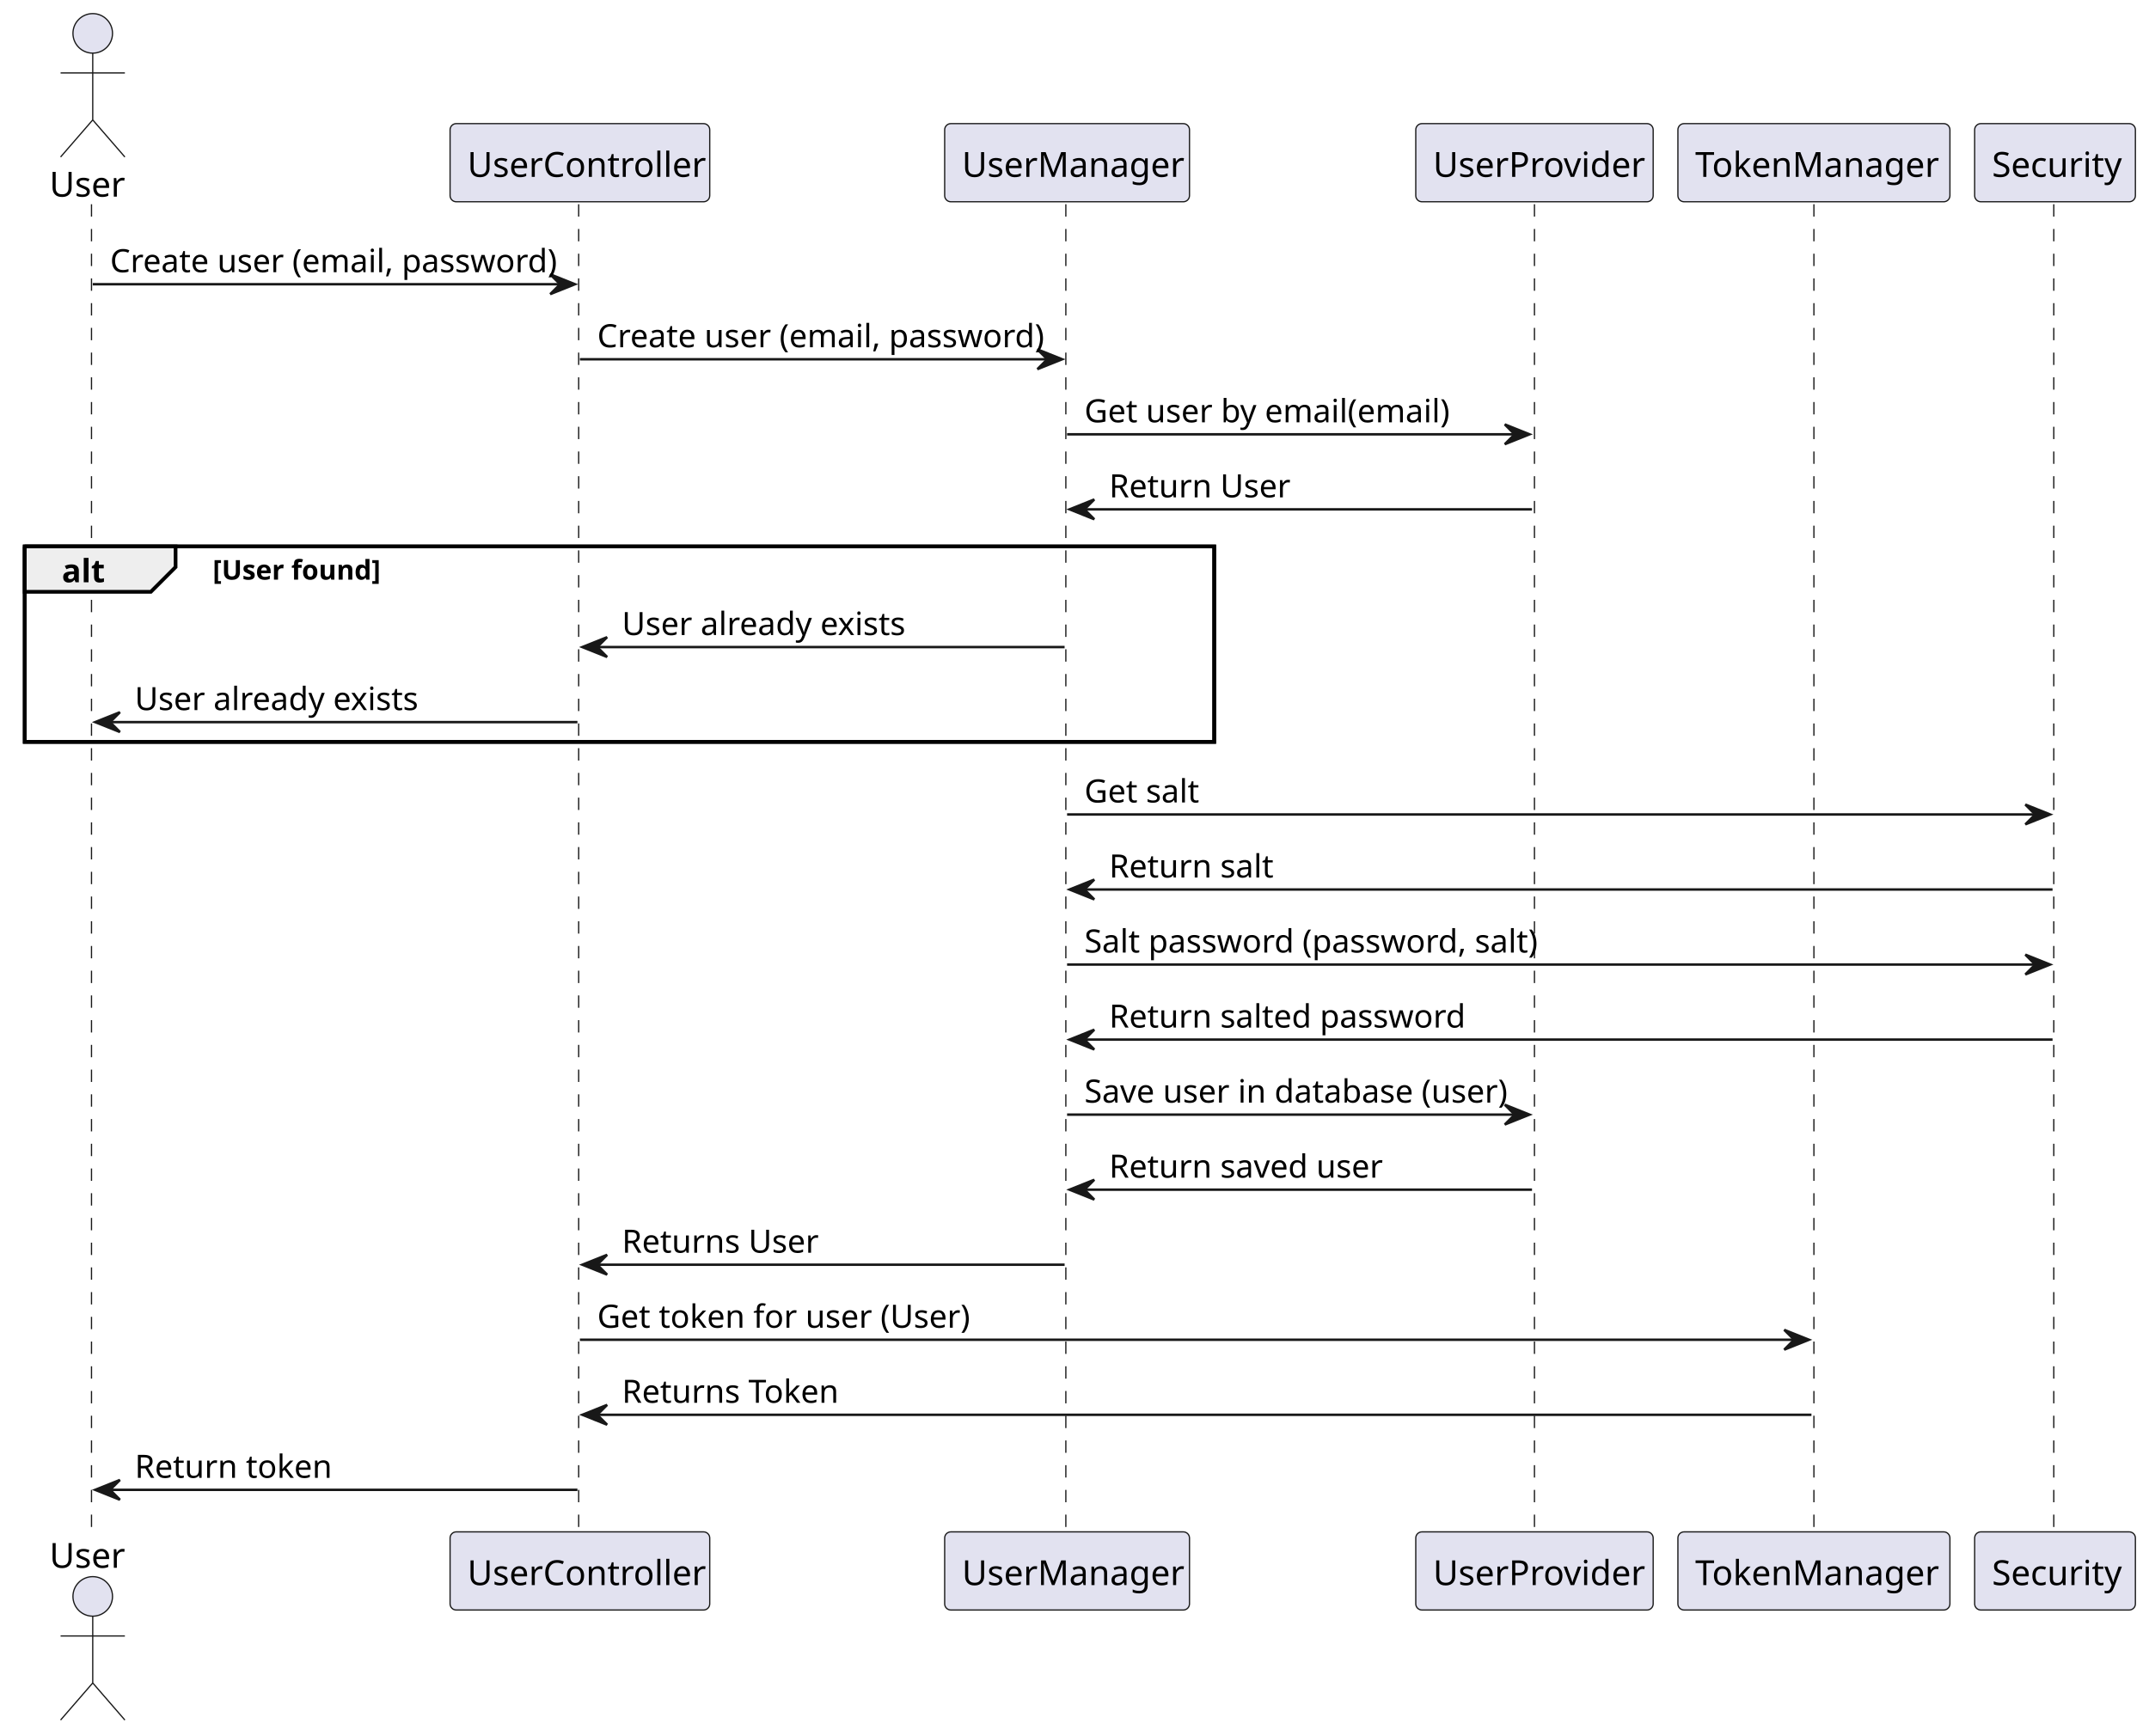
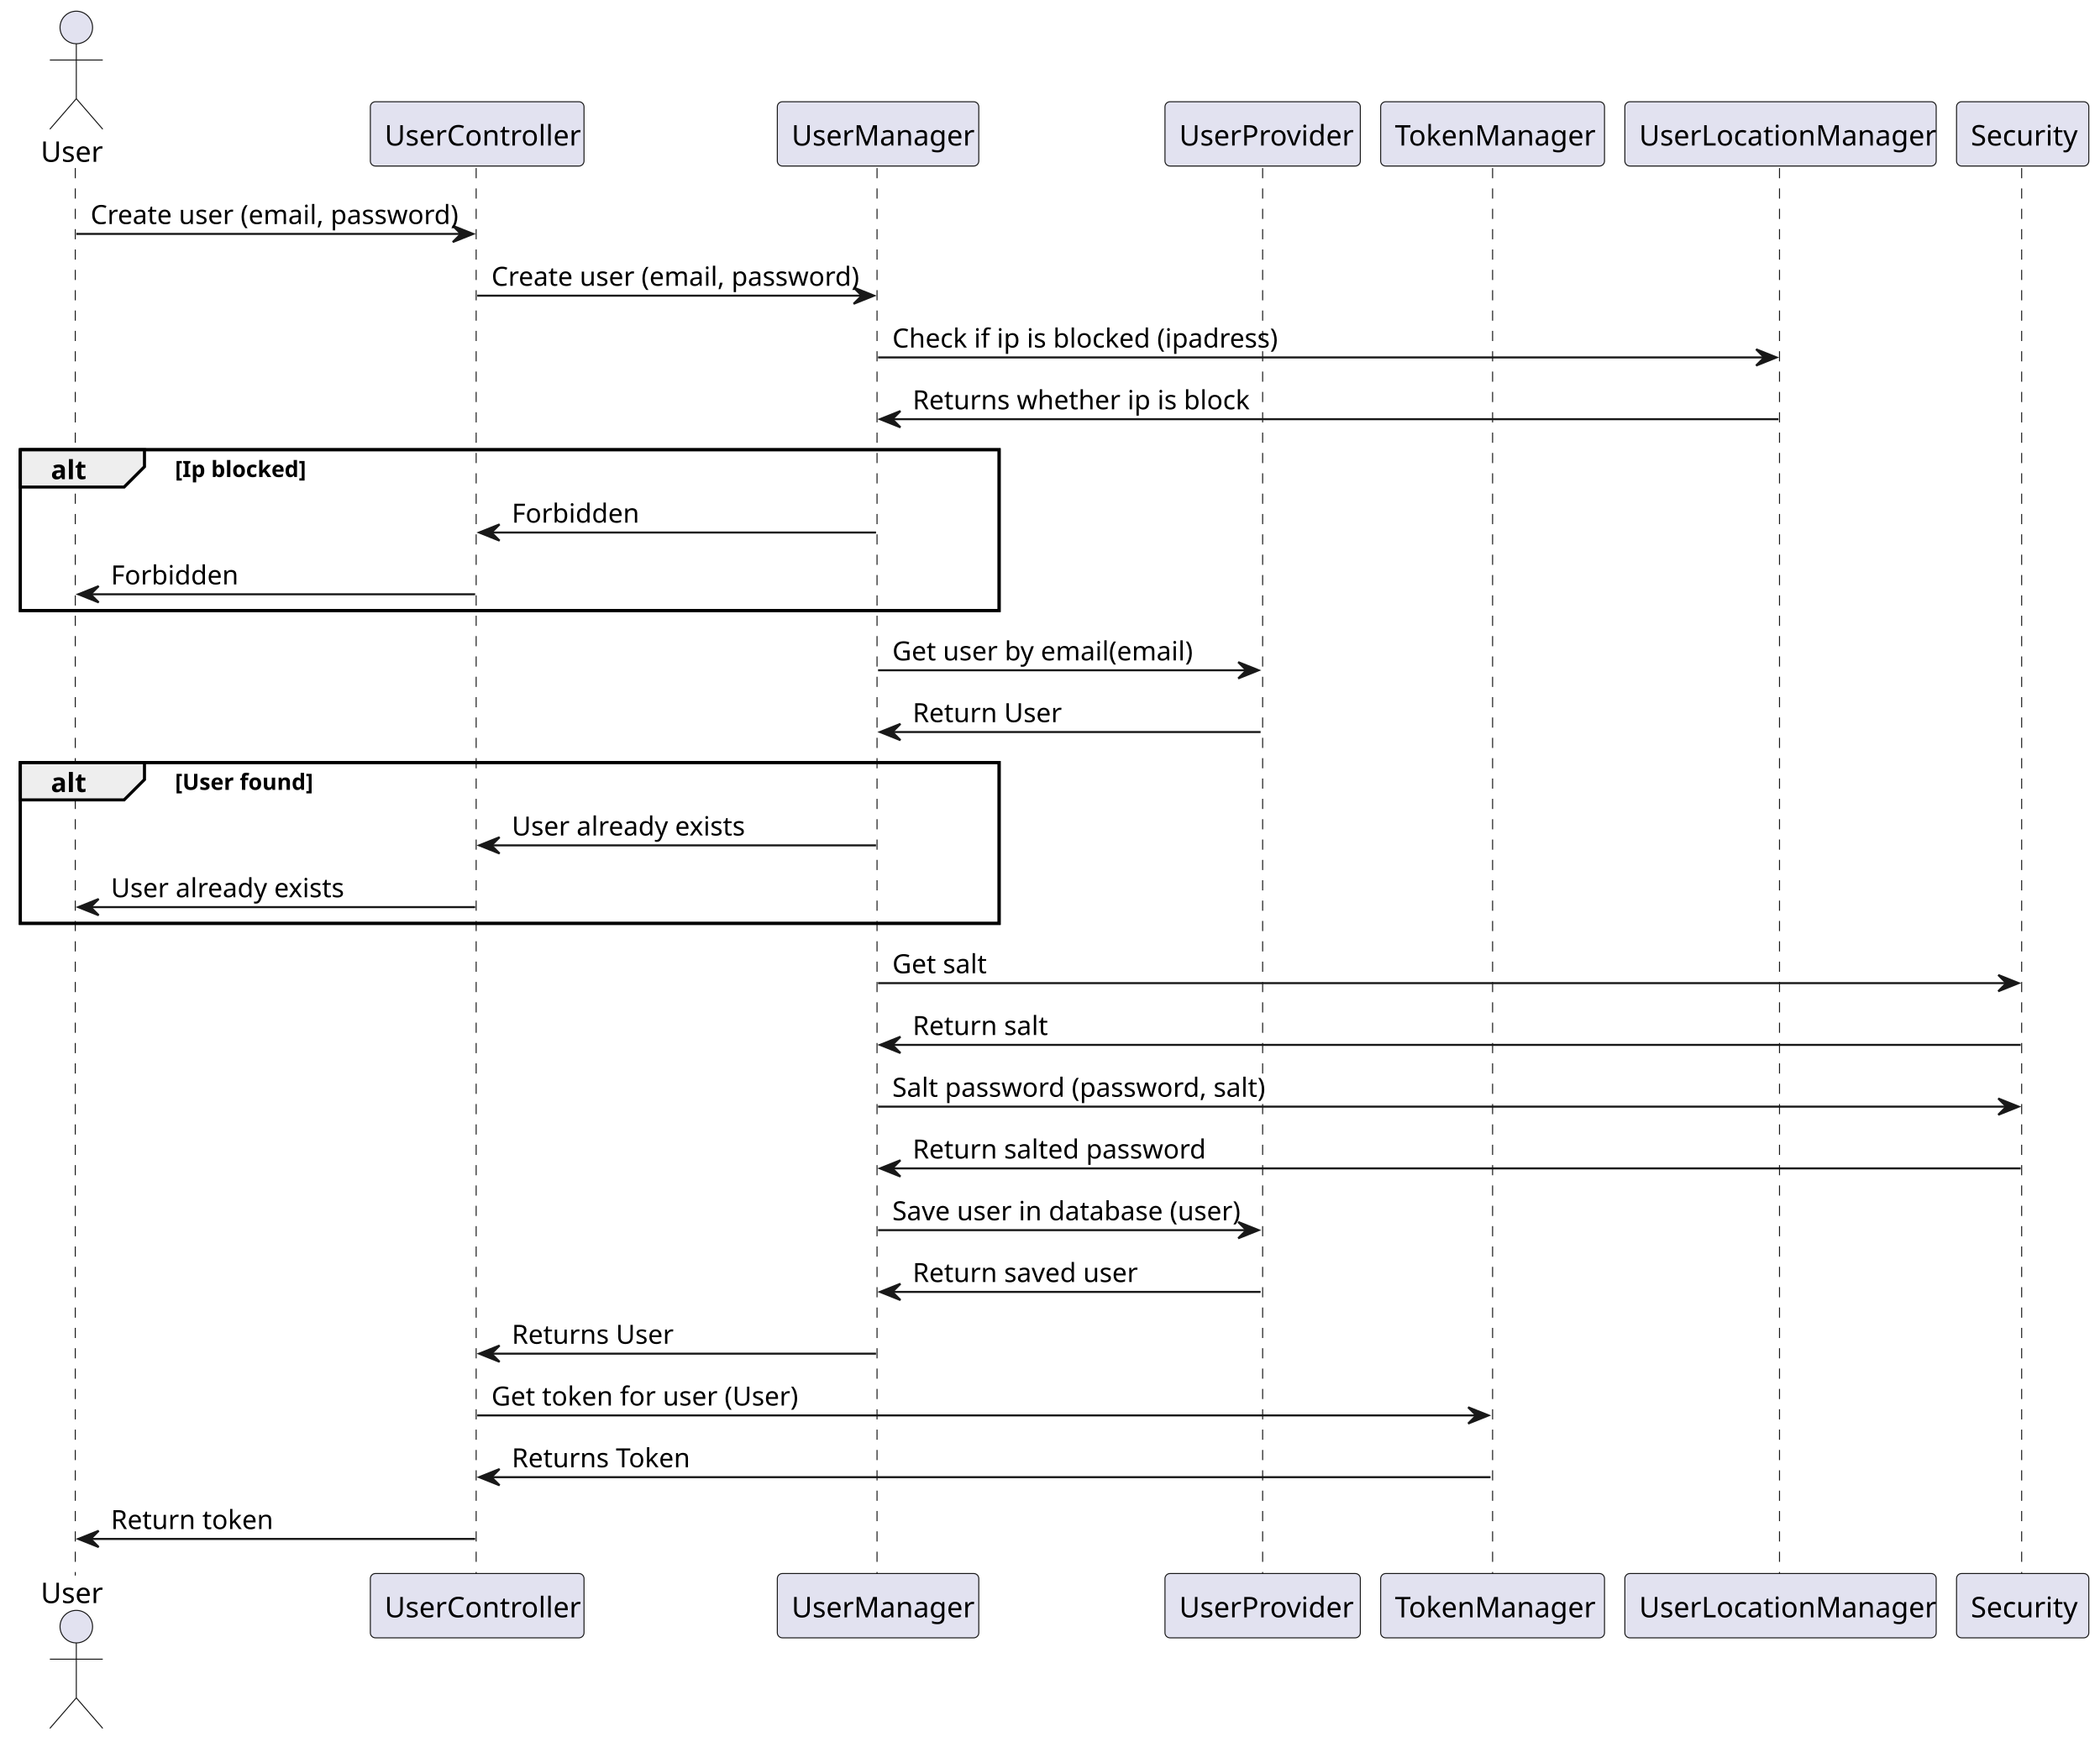
- <svg xmlns="http://www.w3.org/2000/svg" contentStyleType="text/css" height="702px" preserveAspectRatio="none" style="width:869px;height:702px;background:#FFFFFF;" version="1.1" viewBox="0 0 869 702" width="869px" zoomAndPan="magnify">
+ <svg xmlns="http://www.w3.org/2000/svg" contentStyleType="text/css" height="856px" preserveAspectRatio="none" style="width:1032px;height:856px;background:#FFFFFF;" version="1.1" viewBox="0 0 1032 856" width="1032px" zoomAndPan="magnify">
  <defs />
  <g>
    <rect fill="none" height="79.055" style="stroke:#000000;stroke-width:1.5;" width="481" x="10" y="221.016" />
-     <line style="stroke:#181818;stroke-width:0.5;stroke-dasharray:5.0,5.0;" x1="37" x2="37" y1="82.609" y2="620.586" />
-     <line style="stroke:#181818;stroke-width:0.5;stroke-dasharray:5.0,5.0;" x1="234" x2="234" y1="82.609" y2="620.586" />
-     <line style="stroke:#181818;stroke-width:0.5;stroke-dasharray:5.0,5.0;" x1="431" x2="431" y1="82.609" y2="620.586" />
-     <line style="stroke:#181818;stroke-width:0.5;stroke-dasharray:5.0,5.0;" x1="620.5" x2="620.5" y1="82.609" y2="620.586" />
-     <line style="stroke:#181818;stroke-width:0.5;stroke-dasharray:5.0,5.0;" x1="733.5" x2="733.5" y1="82.609" y2="620.586" />
-     <line style="stroke:#181818;stroke-width:0.5;stroke-dasharray:5.0,5.0;" x1="830.5" x2="830.5" y1="82.609" y2="620.586" />
+     <rect fill="none" height="79.055" style="stroke:#000000;stroke-width:1.5;" width="481" x="10" y="374.773" />
+     <line style="stroke:#181818;stroke-width:0.5;stroke-dasharray:5.0,5.0;" x1="37" x2="37" y1="82.609" y2="774.344" />
+     <line style="stroke:#181818;stroke-width:0.5;stroke-dasharray:5.0,5.0;" x1="234" x2="234" y1="82.609" y2="774.344" />
+     <line style="stroke:#181818;stroke-width:0.5;stroke-dasharray:5.0,5.0;" x1="431" x2="431" y1="82.609" y2="774.344" />
+     <line style="stroke:#181818;stroke-width:0.5;stroke-dasharray:5.0,5.0;" x1="620.5" x2="620.5" y1="82.609" y2="774.344" />
+     <line style="stroke:#181818;stroke-width:0.5;stroke-dasharray:5.0,5.0;" x1="733.5" x2="733.5" y1="82.609" y2="774.344" />
+     <line style="stroke:#181818;stroke-width:0.5;stroke-dasharray:5.0,5.0;" x1="874.5" x2="874.5" y1="82.609" y2="774.344" />
+     <line style="stroke:#181818;stroke-width:0.5;stroke-dasharray:5.0,5.0;" x1="993.5" x2="993.5" y1="82.609" y2="774.344" />
    <text fill="#000000" font-family="sans-serif" font-size="14" lengthAdjust="spacing" textLength="29" x="20" y="79.533">User</text>
    <ellipse cx="37.5" cy="13.5" fill="#E2E2F0" rx="8" ry="8" style="stroke:#181818;stroke-width:0.5;" />
    <path d="M37.5,21.5 L37.5,48.5 M24.5,29.5 L50.5,29.5 M37.5,48.5 L24.5,63.5 M37.5,48.5 L50.5,63.5 " fill="none" style="stroke:#181818;stroke-width:0.5;" />
-     <text fill="#000000" font-family="sans-serif" font-size="14" lengthAdjust="spacing" textLength="29" x="20" y="634.119">User</text>
-     <ellipse cx="37.5" cy="645.695" fill="#E2E2F0" rx="8" ry="8" style="stroke:#181818;stroke-width:0.5;" />
-     <path d="M37.5,653.695 L37.5,680.695 M24.5,661.695 L50.5,661.695 M37.5,680.695 L24.5,695.695 M37.5,680.695 L50.5,695.695 " fill="none" style="stroke:#181818;stroke-width:0.5;" />
+     <text fill="#000000" font-family="sans-serif" font-size="14" lengthAdjust="spacing" textLength="29" x="20" y="787.877">User</text>
+     <ellipse cx="37.5" cy="799.453" fill="#E2E2F0" rx="8" ry="8" style="stroke:#181818;stroke-width:0.5;" />
+     <path d="M37.5,807.453 L37.5,834.453 M24.5,815.453 L50.5,815.453 M37.5,834.453 L24.5,849.453 M37.5,834.453 L50.5,849.453 " fill="none" style="stroke:#181818;stroke-width:0.5;" />
    <rect fill="#E2E2F0" height="31.609" rx="2.5" ry="2.5" style="stroke:#181818;stroke-width:0.5;" width="105" x="182" y="50" />
    <text fill="#000000" font-family="sans-serif" font-size="14" lengthAdjust="spacing" textLength="91" x="189" y="71.533">UserController</text>
-     <rect fill="#E2E2F0" height="31.609" rx="2.5" ry="2.5" style="stroke:#181818;stroke-width:0.5;" width="105" x="182" y="619.586" />
-     <text fill="#000000" font-family="sans-serif" font-size="14" lengthAdjust="spacing" textLength="91" x="189" y="641.119">UserController</text>
+     <rect fill="#E2E2F0" height="31.609" rx="2.5" ry="2.5" style="stroke:#181818;stroke-width:0.5;" width="105" x="182" y="773.344" />
+     <text fill="#000000" font-family="sans-serif" font-size="14" lengthAdjust="spacing" textLength="91" x="189" y="794.877">UserController</text>
    <rect fill="#E2E2F0" height="31.609" rx="2.5" ry="2.5" style="stroke:#181818;stroke-width:0.5;" width="99" x="382" y="50" />
    <text fill="#000000" font-family="sans-serif" font-size="14" lengthAdjust="spacing" textLength="85" x="389" y="71.533">UserManager</text>
-     <rect fill="#E2E2F0" height="31.609" rx="2.5" ry="2.5" style="stroke:#181818;stroke-width:0.5;" width="99" x="382" y="619.586" />
-     <text fill="#000000" font-family="sans-serif" font-size="14" lengthAdjust="spacing" textLength="85" x="389" y="641.119">UserManager</text>
+     <rect fill="#E2E2F0" height="31.609" rx="2.5" ry="2.5" style="stroke:#181818;stroke-width:0.5;" width="99" x="382" y="773.344" />
+     <text fill="#000000" font-family="sans-serif" font-size="14" lengthAdjust="spacing" textLength="85" x="389" y="794.877">UserManager</text>
    <rect fill="#E2E2F0" height="31.609" rx="2.5" ry="2.5" style="stroke:#181818;stroke-width:0.5;" width="96" x="572.5" y="50" />
    <text fill="#000000" font-family="sans-serif" font-size="14" lengthAdjust="spacing" textLength="82" x="579.5" y="71.533">UserProvider</text>
-     <rect fill="#E2E2F0" height="31.609" rx="2.5" ry="2.5" style="stroke:#181818;stroke-width:0.5;" width="96" x="572.5" y="619.586" />
-     <text fill="#000000" font-family="sans-serif" font-size="14" lengthAdjust="spacing" textLength="82" x="579.5" y="641.119">UserProvider</text>
+     <rect fill="#E2E2F0" height="31.609" rx="2.5" ry="2.5" style="stroke:#181818;stroke-width:0.5;" width="96" x="572.5" y="773.344" />
+     <text fill="#000000" font-family="sans-serif" font-size="14" lengthAdjust="spacing" textLength="82" x="579.5" y="794.877">UserProvider</text>
    <rect fill="#E2E2F0" height="31.609" rx="2.5" ry="2.5" style="stroke:#181818;stroke-width:0.5;" width="110" x="678.5" y="50" />
    <text fill="#000000" font-family="sans-serif" font-size="14" lengthAdjust="spacing" textLength="96" x="685.5" y="71.533">TokenManager</text>
-     <rect fill="#E2E2F0" height="31.609" rx="2.5" ry="2.5" style="stroke:#181818;stroke-width:0.5;" width="110" x="678.5" y="619.586" />
-     <text fill="#000000" font-family="sans-serif" font-size="14" lengthAdjust="spacing" textLength="96" x="685.5" y="641.119">TokenManager</text>
-     <rect fill="#E2E2F0" height="31.609" rx="2.5" ry="2.5" style="stroke:#181818;stroke-width:0.5;" width="65" x="798.5" y="50" />
-     <text fill="#000000" font-family="sans-serif" font-size="14" lengthAdjust="spacing" textLength="51" x="805.5" y="71.533">Security</text>
-     <rect fill="#E2E2F0" height="31.609" rx="2.5" ry="2.5" style="stroke:#181818;stroke-width:0.5;" width="65" x="798.5" y="619.586" />
-     <text fill="#000000" font-family="sans-serif" font-size="14" lengthAdjust="spacing" textLength="51" x="805.5" y="641.119">Security</text>
+     <rect fill="#E2E2F0" height="31.609" rx="2.5" ry="2.5" style="stroke:#181818;stroke-width:0.5;" width="110" x="678.5" y="773.344" />
+     <text fill="#000000" font-family="sans-serif" font-size="14" lengthAdjust="spacing" textLength="96" x="685.5" y="794.877">TokenManager</text>
+     <rect fill="#E2E2F0" height="31.609" rx="2.5" ry="2.5" style="stroke:#181818;stroke-width:0.5;" width="153" x="798.5" y="50" />
+     <text fill="#000000" font-family="sans-serif" font-size="14" lengthAdjust="spacing" textLength="139" x="805.5" y="71.533">UserLocationManager</text>
+     <rect fill="#E2E2F0" height="31.609" rx="2.5" ry="2.5" style="stroke:#181818;stroke-width:0.5;" width="153" x="798.5" y="773.344" />
+     <text fill="#000000" font-family="sans-serif" font-size="14" lengthAdjust="spacing" textLength="139" x="805.5" y="794.877">UserLocationManager</text>
+     <rect fill="#E2E2F0" height="31.609" rx="2.5" ry="2.5" style="stroke:#181818;stroke-width:0.5;" width="65" x="961.5" y="50" />
+     <text fill="#000000" font-family="sans-serif" font-size="14" lengthAdjust="spacing" textLength="51" x="968.5" y="71.533">Security</text>
+     <rect fill="#E2E2F0" height="31.609" rx="2.5" ry="2.5" style="stroke:#181818;stroke-width:0.5;" width="65" x="961.5" y="773.344" />
+     <text fill="#000000" font-family="sans-serif" font-size="14" lengthAdjust="spacing" textLength="51" x="968.5" y="794.877">Security</text>
    <polygon fill="#181818" points="222.5,110.961,232.5,114.961,222.5,118.961,226.5,114.961" style="stroke:#181818;stroke-width:1.0;" />
    <line style="stroke:#181818;stroke-width:1.0;" x1="37.5" x2="228.5" y1="114.961" y2="114.961" />
    <text fill="#000000" font-family="sans-serif" font-size="13" lengthAdjust="spacing" textLength="173" x="44.5" y="110.105">Create user (email, password)</text>
    <polygon fill="#181818" points="419.5,141.312,429.5,145.312,419.5,149.312,423.5,145.312" style="stroke:#181818;stroke-width:1.0;" />
    <line style="stroke:#181818;stroke-width:1.0;" x1="234.5" x2="425.5" y1="145.312" y2="145.312" />
    <text fill="#000000" font-family="sans-serif" font-size="13" lengthAdjust="spacing" textLength="173" x="241.5" y="140.456">Create user (email, password)</text>
-     <polygon fill="#181818" points="608.5,171.664,618.5,175.664,608.5,179.664,612.5,175.664" style="stroke:#181818;stroke-width:1.0;" />
-     <line style="stroke:#181818;stroke-width:1.0;" x1="431.5" x2="614.5" y1="175.664" y2="175.664" />
-     <text fill="#000000" font-family="sans-serif" font-size="13" lengthAdjust="spacing" textLength="142" x="438.5" y="170.808">Get user by email(email)</text>
+     <polygon fill="#181818" points="863,171.664,873,175.664,863,179.664,867,175.664" style="stroke:#181818;stroke-width:1.0;" />
+     <line style="stroke:#181818;stroke-width:1.0;" x1="431.5" x2="869" y1="175.664" y2="175.664" />
+     <text fill="#000000" font-family="sans-serif" font-size="13" lengthAdjust="spacing" textLength="185" x="438.5" y="170.808">Check if ip is blocked (ipadress)</text>
    <polygon fill="#181818" points="442.5,202.016,432.5,206.016,442.5,210.016,438.5,206.016" style="stroke:#181818;stroke-width:1.0;" />
-     <line style="stroke:#181818;stroke-width:1.0;" x1="436.5" x2="619.5" y1="206.016" y2="206.016" />
-     <text fill="#000000" font-family="sans-serif" font-size="13" lengthAdjust="spacing" textLength="69" x="448.5" y="201.159">Return User</text>
+     <line style="stroke:#181818;stroke-width:1.0;" x1="436.5" x2="874" y1="206.016" y2="206.016" />
+     <text fill="#000000" font-family="sans-serif" font-size="13" lengthAdjust="spacing" textLength="157" x="448.5" y="201.159">Returns whether ip is block</text>
    <path d="M10,221.016 L71,221.016 L71,229.367 L61,239.367 L10,239.367 L10,221.016 " fill="#EEEEEE" style="stroke:#000000;stroke-width:1.5;" />
    <rect fill="none" height="79.055" style="stroke:#000000;stroke-width:1.5;" width="481" x="10" y="221.016" />
    <text fill="#000000" font-family="sans-serif" font-size="13" font-weight="bold" lengthAdjust="spacing" textLength="16" x="25" y="235.511">alt</text>
-     <text fill="#000000" font-family="sans-serif" font-size="11" font-weight="bold" lengthAdjust="spacing" textLength="69" x="86" y="234.435">[User found]</text>
+     <text fill="#000000" font-family="sans-serif" font-size="11" font-weight="bold" lengthAdjust="spacing" textLength="65" x="86" y="234.435">[Ip blocked]</text>
    <polygon fill="#181818" points="245.5,257.719,235.5,261.719,245.5,265.719,241.5,261.719" style="stroke:#181818;stroke-width:1.0;" />
    <line style="stroke:#181818;stroke-width:1.0;" x1="239.5" x2="430.5" y1="261.719" y2="261.719" />
-     <text fill="#000000" font-family="sans-serif" font-size="13" lengthAdjust="spacing" textLength="112" x="251.5" y="256.862">User already exists</text>
+     <text fill="#000000" font-family="sans-serif" font-size="13" lengthAdjust="spacing" textLength="57" x="251.5" y="256.862">Forbidden</text>
    <polygon fill="#181818" points="48.5,288.07,38.5,292.07,48.5,296.07,44.5,292.07" style="stroke:#181818;stroke-width:1.0;" />
    <line style="stroke:#181818;stroke-width:1.0;" x1="42.5" x2="233.5" y1="292.07" y2="292.07" />
-     <text fill="#000000" font-family="sans-serif" font-size="13" lengthAdjust="spacing" textLength="112" x="54.5" y="287.214">User already exists</text>
-     <polygon fill="#181818" points="819,325.422,829,329.422,819,333.422,823,329.422" style="stroke:#181818;stroke-width:1.0;" />
-     <line style="stroke:#181818;stroke-width:1.0;" x1="431.5" x2="825" y1="329.422" y2="329.422" />
-     <text fill="#000000" font-family="sans-serif" font-size="13" lengthAdjust="spacing" textLength="46" x="438.5" y="324.565">Get salt</text>
+     <text fill="#000000" font-family="sans-serif" font-size="13" lengthAdjust="spacing" textLength="57" x="54.5" y="287.214">Forbidden</text>
+     <polygon fill="#181818" points="608.5,325.422,618.5,329.422,608.5,333.422,612.5,329.422" style="stroke:#181818;stroke-width:1.0;" />
+     <line style="stroke:#181818;stroke-width:1.0;" x1="431.5" x2="614.5" y1="329.422" y2="329.422" />
+     <text fill="#000000" font-family="sans-serif" font-size="13" lengthAdjust="spacing" textLength="142" x="438.5" y="324.565">Get user by email(email)</text>
    <polygon fill="#181818" points="442.5,355.773,432.5,359.773,442.5,363.773,438.5,359.773" style="stroke:#181818;stroke-width:1.0;" />
-     <line style="stroke:#181818;stroke-width:1.0;" x1="436.5" x2="830" y1="359.773" y2="359.773" />
-     <text fill="#000000" font-family="sans-serif" font-size="13" lengthAdjust="spacing" textLength="63" x="448.5" y="354.917">Return salt</text>
-     <polygon fill="#181818" points="819,386.125,829,390.125,819,394.125,823,390.125" style="stroke:#181818;stroke-width:1.0;" />
-     <line style="stroke:#181818;stroke-width:1.0;" x1="431.5" x2="825" y1="390.125" y2="390.125" />
-     <text fill="#000000" font-family="sans-serif" font-size="13" lengthAdjust="spacing" textLength="178" x="438.5" y="385.269">Salt password (password, salt)</text>
-     <polygon fill="#181818" points="442.5,416.477,432.5,420.477,442.5,424.477,438.5,420.477" style="stroke:#181818;stroke-width:1.0;" />
-     <line style="stroke:#181818;stroke-width:1.0;" x1="436.5" x2="830" y1="420.477" y2="420.477" />
-     <text fill="#000000" font-family="sans-serif" font-size="13" lengthAdjust="spacing" textLength="136" x="448.5" y="415.62">Return salted password</text>
-     <polygon fill="#181818" points="608.5,446.828,618.5,450.828,608.5,454.828,612.5,450.828" style="stroke:#181818;stroke-width:1.0;" />
-     <line style="stroke:#181818;stroke-width:1.0;" x1="431.5" x2="614.5" y1="450.828" y2="450.828" />
-     <text fill="#000000" font-family="sans-serif" font-size="13" lengthAdjust="spacing" textLength="165" x="438.5" y="445.972">Save user in database (user)</text>
-     <polygon fill="#181818" points="442.5,477.18,432.5,481.18,442.5,485.18,438.5,481.18" style="stroke:#181818;stroke-width:1.0;" />
-     <line style="stroke:#181818;stroke-width:1.0;" x1="436.5" x2="619.5" y1="481.18" y2="481.18" />
-     <text fill="#000000" font-family="sans-serif" font-size="13" lengthAdjust="spacing" textLength="104" x="448.5" y="476.323">Return saved user</text>
-     <polygon fill="#181818" points="245.5,507.531,235.5,511.531,245.5,515.531,241.5,511.531" style="stroke:#181818;stroke-width:1.0;" />
-     <line style="stroke:#181818;stroke-width:1.0;" x1="239.5" x2="430.5" y1="511.531" y2="511.531" />
-     <text fill="#000000" font-family="sans-serif" font-size="13" lengthAdjust="spacing" textLength="76" x="251.5" y="506.675">Returns User</text>
-     <polygon fill="#181818" points="721.5,537.883,731.5,541.883,721.5,545.883,725.5,541.883" style="stroke:#181818;stroke-width:1.0;" />
-     <line style="stroke:#181818;stroke-width:1.0;" x1="234.5" x2="727.5" y1="541.883" y2="541.883" />
-     <text fill="#000000" font-family="sans-serif" font-size="13" lengthAdjust="spacing" textLength="143" x="241.5" y="537.026">Get token for user (User)</text>
-     <polygon fill="#181818" points="245.5,568.234,235.5,572.234,245.5,576.234,241.5,572.234" style="stroke:#181818;stroke-width:1.0;" />
-     <line style="stroke:#181818;stroke-width:1.0;" x1="239.5" x2="732.5" y1="572.234" y2="572.234" />
-     <text fill="#000000" font-family="sans-serif" font-size="13" lengthAdjust="spacing" textLength="84" x="251.5" y="567.378">Returns Token</text>
-     <polygon fill="#181818" points="48.5,598.586,38.5,602.586,48.5,606.586,44.5,602.586" style="stroke:#181818;stroke-width:1.0;" />
-     <line style="stroke:#181818;stroke-width:1.0;" x1="42.5" x2="233.5" y1="602.586" y2="602.586" />
-     <text fill="#000000" font-family="sans-serif" font-size="13" lengthAdjust="spacing" textLength="74" x="54.5" y="597.73">Return token</text>
+     <line style="stroke:#181818;stroke-width:1.0;" x1="436.5" x2="619.5" y1="359.773" y2="359.773" />
+     <text fill="#000000" font-family="sans-serif" font-size="13" lengthAdjust="spacing" textLength="69" x="448.5" y="354.917">Return User</text>
+     <path d="M10,374.773 L71,374.773 L71,383.125 L61,393.125 L10,393.125 L10,374.773 " fill="#EEEEEE" style="stroke:#000000;stroke-width:1.5;" />
+     <rect fill="none" height="79.055" style="stroke:#000000;stroke-width:1.5;" width="481" x="10" y="374.773" />
+     <text fill="#000000" font-family="sans-serif" font-size="13" font-weight="bold" lengthAdjust="spacing" textLength="16" x="25" y="389.269">alt</text>
+     <text fill="#000000" font-family="sans-serif" font-size="11" font-weight="bold" lengthAdjust="spacing" textLength="69" x="86" y="388.192">[User found]</text>
+     <polygon fill="#181818" points="245.5,411.477,235.5,415.477,245.5,419.477,241.5,415.477" style="stroke:#181818;stroke-width:1.0;" />
+     <line style="stroke:#181818;stroke-width:1.0;" x1="239.5" x2="430.5" y1="415.477" y2="415.477" />
+     <text fill="#000000" font-family="sans-serif" font-size="13" lengthAdjust="spacing" textLength="112" x="251.5" y="410.62">User already exists</text>
+     <polygon fill="#181818" points="48.5,441.828,38.5,445.828,48.5,449.828,44.5,445.828" style="stroke:#181818;stroke-width:1.0;" />
+     <line style="stroke:#181818;stroke-width:1.0;" x1="42.5" x2="233.5" y1="445.828" y2="445.828" />
+     <text fill="#000000" font-family="sans-serif" font-size="13" lengthAdjust="spacing" textLength="112" x="54.5" y="440.972">User already exists</text>
+     <polygon fill="#181818" points="982,479.18,992,483.18,982,487.18,986,483.18" style="stroke:#181818;stroke-width:1.0;" />
+     <line style="stroke:#181818;stroke-width:1.0;" x1="431.5" x2="988" y1="483.18" y2="483.18" />
+     <text fill="#000000" font-family="sans-serif" font-size="13" lengthAdjust="spacing" textLength="46" x="438.5" y="478.323">Get salt</text>
+     <polygon fill="#181818" points="442.5,509.531,432.5,513.531,442.5,517.531,438.5,513.531" style="stroke:#181818;stroke-width:1.0;" />
+     <line style="stroke:#181818;stroke-width:1.0;" x1="436.5" x2="993" y1="513.531" y2="513.531" />
+     <text fill="#000000" font-family="sans-serif" font-size="13" lengthAdjust="spacing" textLength="63" x="448.5" y="508.675">Return salt</text>
+     <polygon fill="#181818" points="982,539.883,992,543.883,982,547.883,986,543.883" style="stroke:#181818;stroke-width:1.0;" />
+     <line style="stroke:#181818;stroke-width:1.0;" x1="431.5" x2="988" y1="543.883" y2="543.883" />
+     <text fill="#000000" font-family="sans-serif" font-size="13" lengthAdjust="spacing" textLength="178" x="438.5" y="539.026">Salt password (password, salt)</text>
+     <polygon fill="#181818" points="442.5,570.234,432.5,574.234,442.5,578.234,438.5,574.234" style="stroke:#181818;stroke-width:1.0;" />
+     <line style="stroke:#181818;stroke-width:1.0;" x1="436.5" x2="993" y1="574.234" y2="574.234" />
+     <text fill="#000000" font-family="sans-serif" font-size="13" lengthAdjust="spacing" textLength="136" x="448.5" y="569.378">Return salted password</text>
+     <polygon fill="#181818" points="608.5,600.586,618.5,604.586,608.5,608.586,612.5,604.586" style="stroke:#181818;stroke-width:1.0;" />
+     <line style="stroke:#181818;stroke-width:1.0;" x1="431.5" x2="614.5" y1="604.586" y2="604.586" />
+     <text fill="#000000" font-family="sans-serif" font-size="13" lengthAdjust="spacing" textLength="165" x="438.5" y="599.73">Save user in database (user)</text>
+     <polygon fill="#181818" points="442.5,630.938,432.5,634.938,442.5,638.938,438.5,634.938" style="stroke:#181818;stroke-width:1.0;" />
+     <line style="stroke:#181818;stroke-width:1.0;" x1="436.5" x2="619.5" y1="634.938" y2="634.938" />
+     <text fill="#000000" font-family="sans-serif" font-size="13" lengthAdjust="spacing" textLength="104" x="448.5" y="630.081">Return saved user</text>
+     <polygon fill="#181818" points="245.5,661.289,235.5,665.289,245.5,669.289,241.5,665.289" style="stroke:#181818;stroke-width:1.0;" />
+     <line style="stroke:#181818;stroke-width:1.0;" x1="239.5" x2="430.5" y1="665.289" y2="665.289" />
+     <text fill="#000000" font-family="sans-serif" font-size="13" lengthAdjust="spacing" textLength="76" x="251.5" y="660.433">Returns User</text>
+     <polygon fill="#181818" points="721.5,691.641,731.5,695.641,721.5,699.641,725.5,695.641" style="stroke:#181818;stroke-width:1.0;" />
+     <line style="stroke:#181818;stroke-width:1.0;" x1="234.5" x2="727.5" y1="695.641" y2="695.641" />
+     <text fill="#000000" font-family="sans-serif" font-size="13" lengthAdjust="spacing" textLength="143" x="241.5" y="690.784">Get token for user (User)</text>
+     <polygon fill="#181818" points="245.5,721.992,235.5,725.992,245.5,729.992,241.5,725.992" style="stroke:#181818;stroke-width:1.0;" />
+     <line style="stroke:#181818;stroke-width:1.0;" x1="239.5" x2="732.5" y1="725.992" y2="725.992" />
+     <text fill="#000000" font-family="sans-serif" font-size="13" lengthAdjust="spacing" textLength="84" x="251.5" y="721.136">Returns Token</text>
+     <polygon fill="#181818" points="48.5,752.344,38.5,756.344,48.5,760.344,44.5,756.344" style="stroke:#181818;stroke-width:1.0;" />
+     <line style="stroke:#181818;stroke-width:1.0;" x1="42.5" x2="233.5" y1="756.344" y2="756.344" />
+     <text fill="#000000" font-family="sans-serif" font-size="13" lengthAdjust="spacing" textLength="74" x="54.5" y="751.487">Return token</text>
  </g>
</svg>
